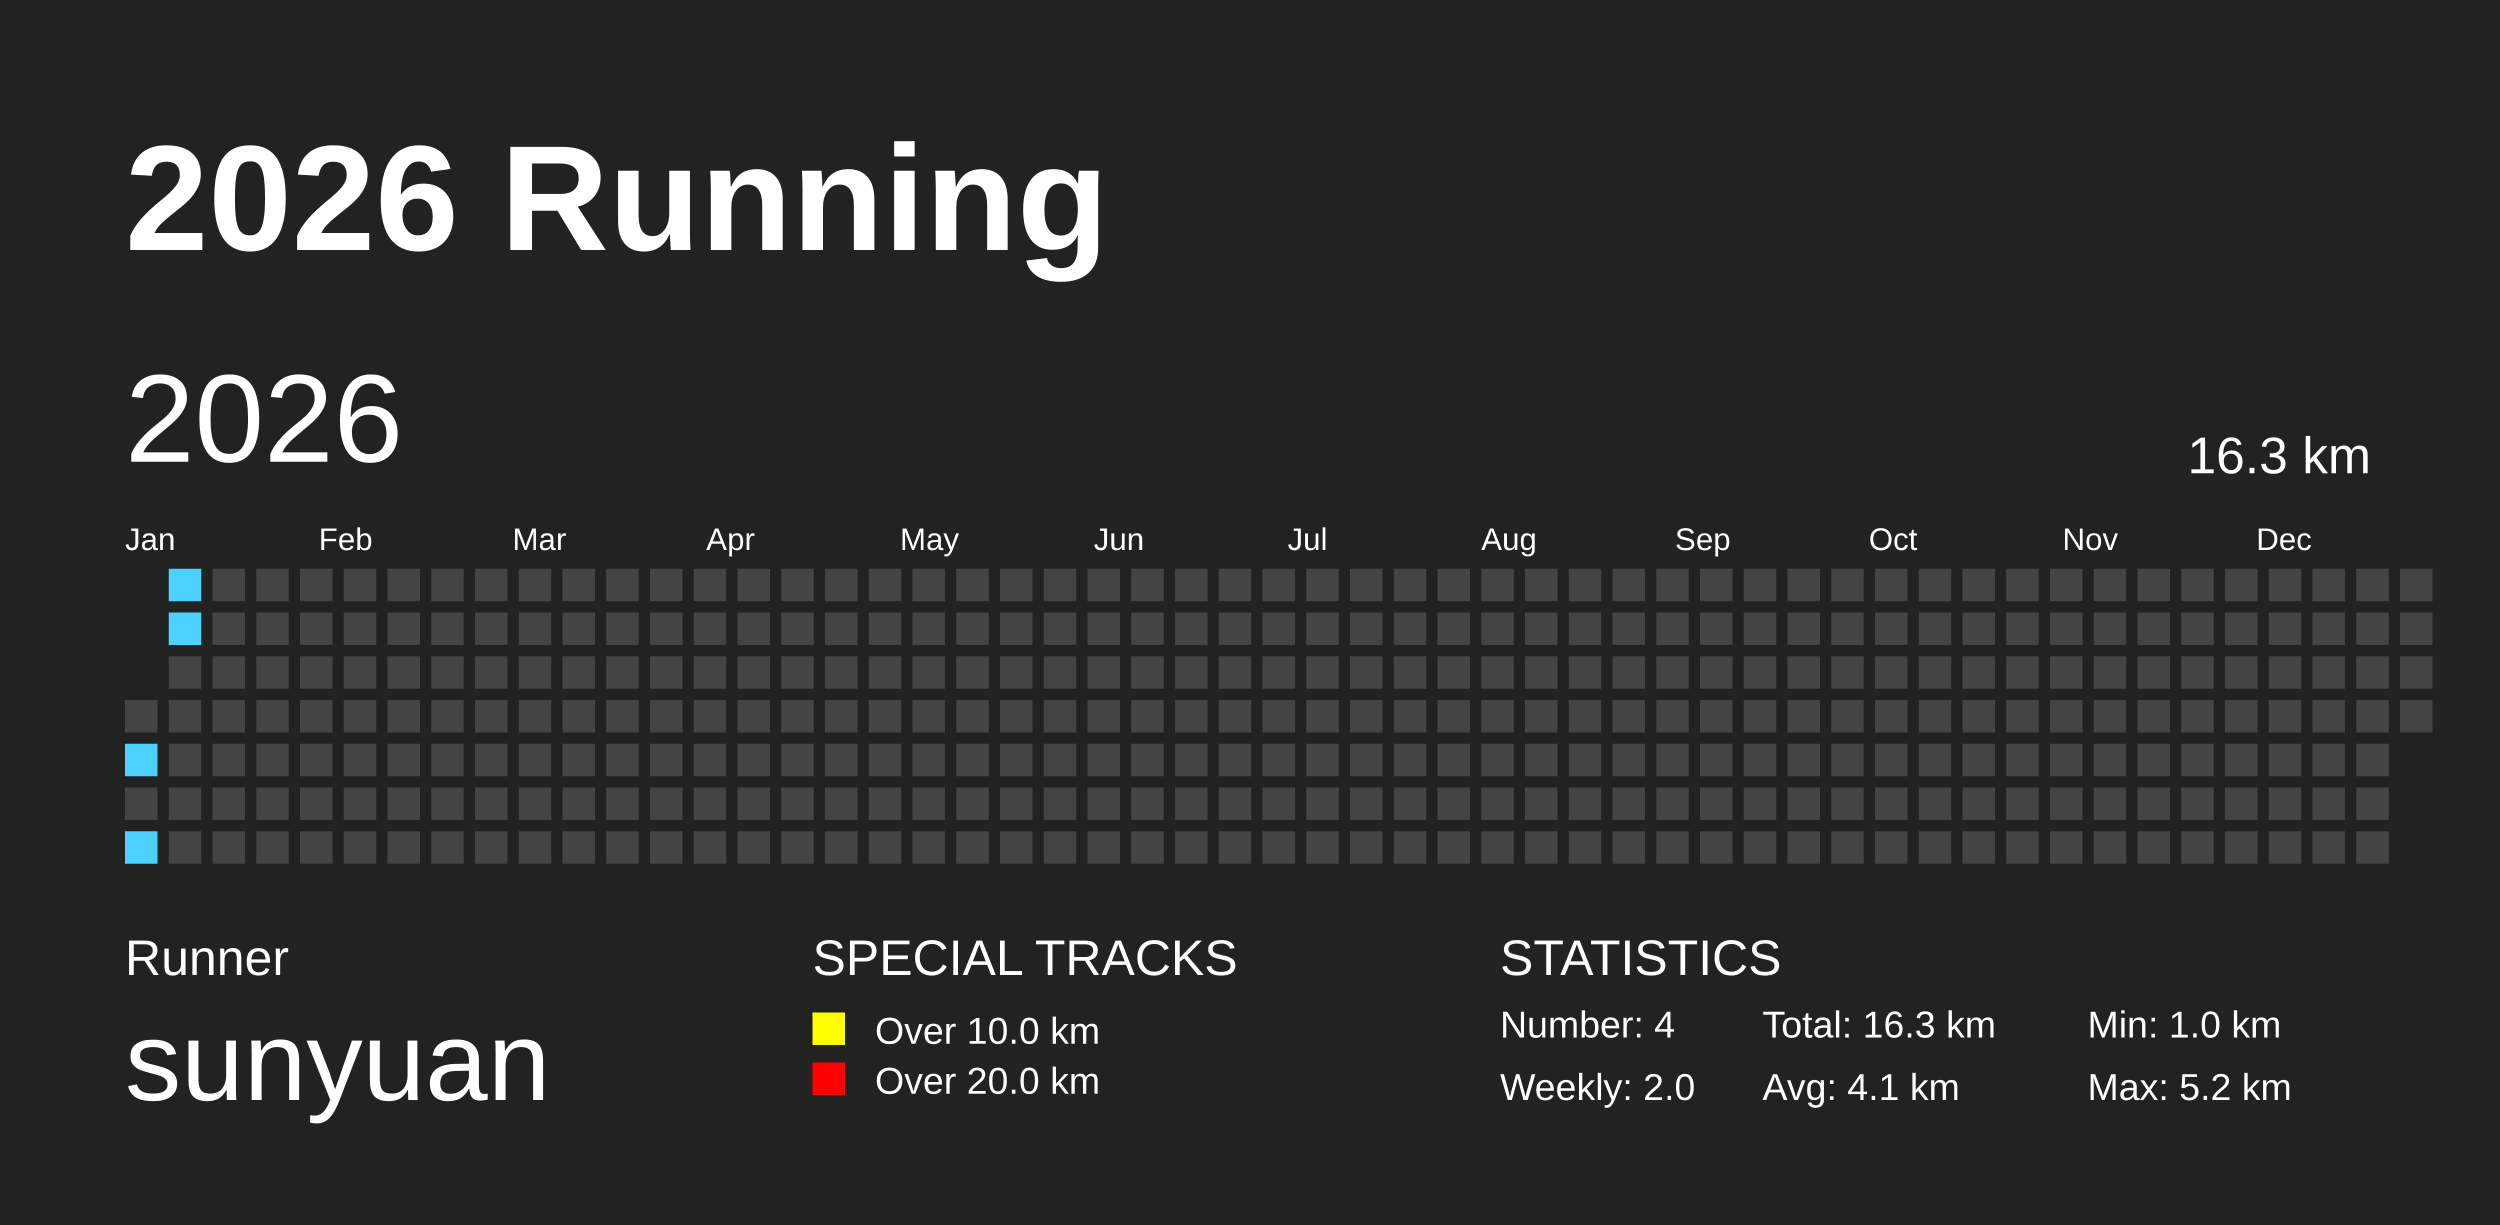
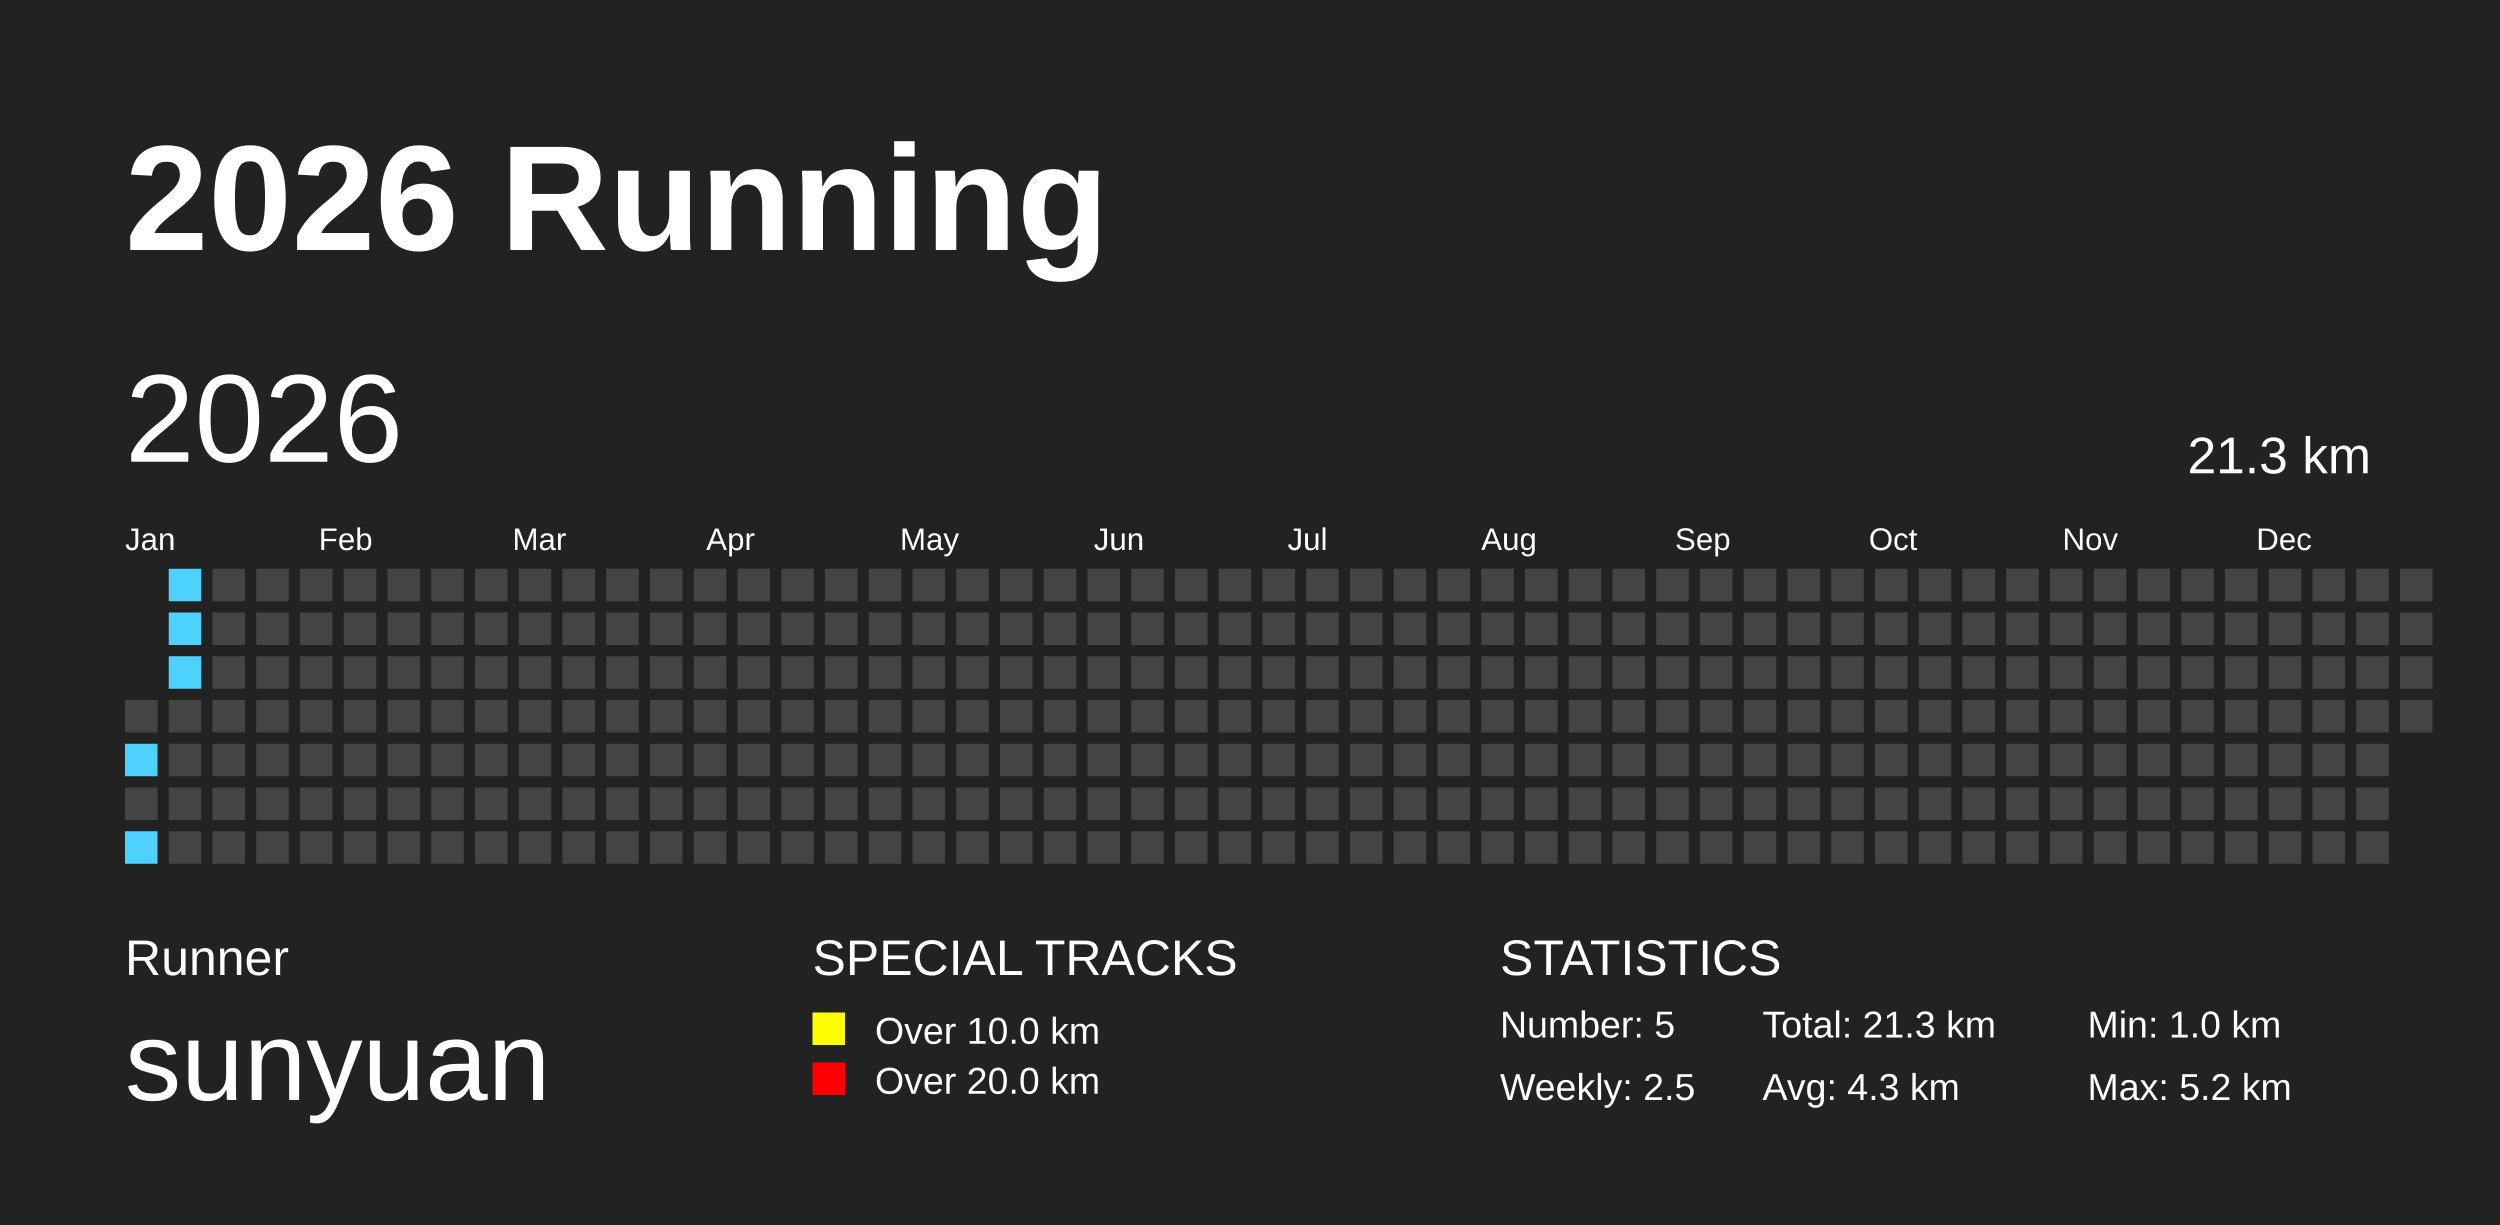
<svg xmlns="http://www.w3.org/2000/svg" baseProfile="full" height="98mm" version="1.1" viewBox="0,0,200,98" width="200mm">
  <defs />
  <rect fill="#222222" height="98" width="200" x="0" y="0" />
  <text fill="#FFFFFF" style="font-size:12px; font-family:Arial; font-weight:bold;" x="10" y="20">2026 Running</text>
  <text fill="#FFFFFF" style="font-size:4px; font-family:Arial" x="10" y="78">Runner</text>
  <text fill="#FFFFFF" style="font-size:9px; font-family:Arial" x="10" y="88">sunyuan</text>
  <text fill="#FFFFFF" style="font-size:4px; font-family:Arial" x="65" y="78">SPECIAL TRACKS</text>
  <rect fill="yellow" height="2.6" width="2.6" x="65" y="81" />
  <text fill="#FFFFFF" style="font-size:3px; font-family:Arial" x="70" y="83.5">Over 10.0 km</text>
  <rect fill="red" height="2.6" width="2.6" x="65" y="85" />
  <text fill="#FFFFFF" style="font-size:3px; font-family:Arial" x="70" y="87.5">Over 20.0 km</text>
  <text fill="#FFFFFF" style="font-size:4px; font-family:Arial" x="120" y="78">STATISTICS</text>
-   <text fill="#FFFFFF" style="font-size:3px; font-family:Arial" x="120" y="83">Number: 4</text>
-   <text fill="#FFFFFF" style="font-size:3px; font-family:Arial" x="120" y="88">Weekly: 2.0</text>
-   <text fill="#FFFFFF" style="font-size:3px; font-family:Arial" x="141" y="83">Total: 16.3 km</text>
-   <text fill="#FFFFFF" style="font-size:3px; font-family:Arial" x="141" y="88">Avg: 4.1 km</text>
+   <text fill="#FFFFFF" style="font-size:3px; font-family:Arial" x="120" y="83">Number: 5</text>
+   <text fill="#FFFFFF" style="font-size:3px; font-family:Arial" x="120" y="88">Weekly: 2.5</text>
+   <text fill="#FFFFFF" style="font-size:3px; font-family:Arial" x="141" y="83">Total: 21.3 km</text>
+   <text fill="#FFFFFF" style="font-size:3px; font-family:Arial" x="141" y="88">Avg: 4.3 km</text>
  <text fill="#FFFFFF" style="font-size:3px; font-family:Arial" x="167" y="83">Min: 1.0 km</text>
  <text fill="#FFFFFF" style="font-size:3px; font-family:Arial" x="167" y="88">Max: 5.2 km</text>
  <text dominant-baseline="hanging" fill="#FFFFFF" style="font-size:10.0px; font-family:Arial;" x="10" y="30">2026</text>
-   <text dominant-baseline="hanging" fill="#FFFFFF" style="font-size:4.125px; font-family:Arial;" x="175" y="35">16.3 km</text>
+   <text dominant-baseline="hanging" fill="#FFFFFF" style="font-size:4.125px; font-family:Arial;" x="175" y="35">21.3 km</text>
  <text fill="#FFFFFF" style="font-size:2.5px; font-family:Arial" x="10.0" y="44">Jan</text>
  <text fill="#FFFFFF" style="font-size:2.5px; font-family:Arial" x="25.5" y="44">Feb</text>
  <text fill="#FFFFFF" style="font-size:2.5px; font-family:Arial" x="41.0" y="44">Mar</text>
  <text fill="#FFFFFF" style="font-size:2.5px; font-family:Arial" x="56.5" y="44">Apr</text>
  <text fill="#FFFFFF" style="font-size:2.5px; font-family:Arial" x="72.0" y="44">May</text>
  <text fill="#FFFFFF" style="font-size:2.5px; font-family:Arial" x="87.5" y="44">Jun</text>
  <text fill="#FFFFFF" style="font-size:2.5px; font-family:Arial" x="103.0" y="44">Jul</text>
  <text fill="#FFFFFF" style="font-size:2.5px; font-family:Arial" x="118.5" y="44">Aug</text>
  <text fill="#FFFFFF" style="font-size:2.5px; font-family:Arial" x="134.0" y="44">Sep</text>
  <text fill="#FFFFFF" style="font-size:2.5px; font-family:Arial" x="149.5" y="44">Oct</text>
  <text fill="#FFFFFF" style="font-size:2.5px; font-family:Arial" x="165.0" y="44">Nov</text>
  <text fill="#FFFFFF" style="font-size:2.5px; font-family:Arial" x="180.5" y="44">Dec</text>
  <rect fill="#444444" height="2.6" width="2.6" x="10.0" y="56.0" />
  <rect fill="#4DD2FF" height="2.6" width="2.6" x="10.0" y="59.5" />
  <rect fill="#444444" height="2.6" width="2.6" x="10.0" y="63.0" />
  <rect fill="#4DD2FF" height="2.6" width="2.6" x="10.0" y="66.5" />
  <rect fill="#4DD2FF" height="2.6" width="2.6" x="13.5" y="45.5" />
  <rect fill="#4DD2FF" height="2.6" width="2.6" x="13.5" y="49.0" />
-   <rect fill="#444444" height="2.6" width="2.6" x="13.5" y="52.5" />
+   <rect fill="#4DD2FF" height="2.6" width="2.6" x="13.5" y="52.5" />
  <rect fill="#444444" height="2.6" width="2.6" x="13.5" y="56.0" />
  <rect fill="#444444" height="2.6" width="2.6" x="13.5" y="59.5" />
  <rect fill="#444444" height="2.6" width="2.6" x="13.5" y="63.0" />
  <rect fill="#444444" height="2.6" width="2.6" x="13.5" y="66.5" />
  <rect fill="#444444" height="2.6" width="2.6" x="17.0" y="45.5" />
  <rect fill="#444444" height="2.6" width="2.6" x="17.0" y="49.0" />
  <rect fill="#444444" height="2.6" width="2.6" x="17.0" y="52.5" />
  <rect fill="#444444" height="2.6" width="2.6" x="17.0" y="56.0" />
  <rect fill="#444444" height="2.6" width="2.6" x="17.0" y="59.5" />
  <rect fill="#444444" height="2.6" width="2.6" x="17.0" y="63.0" />
  <rect fill="#444444" height="2.6" width="2.6" x="17.0" y="66.5" />
  <rect fill="#444444" height="2.6" width="2.6" x="20.5" y="45.5" />
  <rect fill="#444444" height="2.6" width="2.6" x="20.5" y="49.0" />
  <rect fill="#444444" height="2.6" width="2.6" x="20.5" y="52.5" />
  <rect fill="#444444" height="2.6" width="2.6" x="20.5" y="56.0" />
  <rect fill="#444444" height="2.6" width="2.6" x="20.5" y="59.5" />
  <rect fill="#444444" height="2.6" width="2.6" x="20.5" y="63.0" />
  <rect fill="#444444" height="2.6" width="2.6" x="20.5" y="66.5" />
  <rect fill="#444444" height="2.6" width="2.6" x="24.0" y="45.5" />
  <rect fill="#444444" height="2.6" width="2.6" x="24.0" y="49.0" />
  <rect fill="#444444" height="2.6" width="2.6" x="24.0" y="52.5" />
  <rect fill="#444444" height="2.6" width="2.6" x="24.0" y="56.0" />
  <rect fill="#444444" height="2.6" width="2.6" x="24.0" y="59.5" />
  <rect fill="#444444" height="2.6" width="2.6" x="24.0" y="63.0" />
  <rect fill="#444444" height="2.6" width="2.6" x="24.0" y="66.5" />
  <rect fill="#444444" height="2.6" width="2.6" x="27.5" y="45.5" />
  <rect fill="#444444" height="2.6" width="2.6" x="27.5" y="49.0" />
  <rect fill="#444444" height="2.6" width="2.6" x="27.5" y="52.5" />
  <rect fill="#444444" height="2.6" width="2.6" x="27.5" y="56.0" />
  <rect fill="#444444" height="2.6" width="2.6" x="27.5" y="59.5" />
  <rect fill="#444444" height="2.6" width="2.6" x="27.5" y="63.0" />
  <rect fill="#444444" height="2.6" width="2.6" x="27.5" y="66.5" />
  <rect fill="#444444" height="2.6" width="2.6" x="31.0" y="45.5" />
  <rect fill="#444444" height="2.6" width="2.6" x="31.0" y="49.0" />
  <rect fill="#444444" height="2.6" width="2.6" x="31.0" y="52.5" />
  <rect fill="#444444" height="2.6" width="2.6" x="31.0" y="56.0" />
  <rect fill="#444444" height="2.6" width="2.6" x="31.0" y="59.5" />
  <rect fill="#444444" height="2.6" width="2.6" x="31.0" y="63.0" />
  <rect fill="#444444" height="2.6" width="2.6" x="31.0" y="66.5" />
  <rect fill="#444444" height="2.6" width="2.6" x="34.5" y="45.5" />
  <rect fill="#444444" height="2.6" width="2.6" x="34.5" y="49.0" />
  <rect fill="#444444" height="2.6" width="2.6" x="34.5" y="52.5" />
  <rect fill="#444444" height="2.6" width="2.6" x="34.5" y="56.0" />
  <rect fill="#444444" height="2.6" width="2.6" x="34.5" y="59.5" />
  <rect fill="#444444" height="2.6" width="2.6" x="34.5" y="63.0" />
  <rect fill="#444444" height="2.6" width="2.6" x="34.5" y="66.5" />
  <rect fill="#444444" height="2.6" width="2.6" x="38.0" y="45.5" />
  <rect fill="#444444" height="2.6" width="2.6" x="38.0" y="49.0" />
  <rect fill="#444444" height="2.6" width="2.6" x="38.0" y="52.5" />
  <rect fill="#444444" height="2.6" width="2.6" x="38.0" y="56.0" />
  <rect fill="#444444" height="2.6" width="2.6" x="38.0" y="59.5" />
  <rect fill="#444444" height="2.6" width="2.6" x="38.0" y="63.0" />
  <rect fill="#444444" height="2.6" width="2.6" x="38.0" y="66.5" />
  <rect fill="#444444" height="2.6" width="2.6" x="41.5" y="45.5" />
  <rect fill="#444444" height="2.6" width="2.6" x="41.5" y="49.0" />
  <rect fill="#444444" height="2.6" width="2.6" x="41.5" y="52.5" />
  <rect fill="#444444" height="2.6" width="2.6" x="41.5" y="56.0" />
  <rect fill="#444444" height="2.6" width="2.6" x="41.5" y="59.5" />
  <rect fill="#444444" height="2.6" width="2.6" x="41.5" y="63.0" />
  <rect fill="#444444" height="2.6" width="2.6" x="41.5" y="66.5" />
  <rect fill="#444444" height="2.6" width="2.6" x="45.0" y="45.5" />
  <rect fill="#444444" height="2.6" width="2.6" x="45.0" y="49.0" />
  <rect fill="#444444" height="2.6" width="2.6" x="45.0" y="52.5" />
  <rect fill="#444444" height="2.6" width="2.6" x="45.0" y="56.0" />
  <rect fill="#444444" height="2.6" width="2.6" x="45.0" y="59.5" />
  <rect fill="#444444" height="2.6" width="2.6" x="45.0" y="63.0" />
  <rect fill="#444444" height="2.6" width="2.6" x="45.0" y="66.5" />
  <rect fill="#444444" height="2.6" width="2.6" x="48.5" y="45.5" />
  <rect fill="#444444" height="2.6" width="2.6" x="48.5" y="49.0" />
  <rect fill="#444444" height="2.6" width="2.6" x="48.5" y="52.5" />
  <rect fill="#444444" height="2.6" width="2.6" x="48.5" y="56.0" />
  <rect fill="#444444" height="2.6" width="2.6" x="48.5" y="59.5" />
  <rect fill="#444444" height="2.6" width="2.6" x="48.5" y="63.0" />
  <rect fill="#444444" height="2.6" width="2.6" x="48.5" y="66.5" />
  <rect fill="#444444" height="2.6" width="2.6" x="52.0" y="45.5" />
  <rect fill="#444444" height="2.6" width="2.6" x="52.0" y="49.0" />
  <rect fill="#444444" height="2.6" width="2.6" x="52.0" y="52.5" />
  <rect fill="#444444" height="2.6" width="2.6" x="52.0" y="56.0" />
  <rect fill="#444444" height="2.6" width="2.6" x="52.0" y="59.5" />
  <rect fill="#444444" height="2.6" width="2.6" x="52.0" y="63.0" />
  <rect fill="#444444" height="2.6" width="2.6" x="52.0" y="66.5" />
  <rect fill="#444444" height="2.6" width="2.6" x="55.5" y="45.5" />
  <rect fill="#444444" height="2.6" width="2.6" x="55.5" y="49.0" />
  <rect fill="#444444" height="2.6" width="2.6" x="55.5" y="52.5" />
  <rect fill="#444444" height="2.6" width="2.6" x="55.5" y="56.0" />
  <rect fill="#444444" height="2.6" width="2.6" x="55.5" y="59.5" />
  <rect fill="#444444" height="2.6" width="2.6" x="55.5" y="63.0" />
  <rect fill="#444444" height="2.6" width="2.6" x="55.5" y="66.5" />
  <rect fill="#444444" height="2.6" width="2.6" x="59.0" y="45.5" />
  <rect fill="#444444" height="2.6" width="2.6" x="59.0" y="49.0" />
  <rect fill="#444444" height="2.6" width="2.6" x="59.0" y="52.5" />
  <rect fill="#444444" height="2.6" width="2.6" x="59.0" y="56.0" />
  <rect fill="#444444" height="2.6" width="2.6" x="59.0" y="59.5" />
  <rect fill="#444444" height="2.6" width="2.6" x="59.0" y="63.0" />
  <rect fill="#444444" height="2.6" width="2.6" x="59.0" y="66.5" />
  <rect fill="#444444" height="2.6" width="2.6" x="62.5" y="45.5" />
  <rect fill="#444444" height="2.6" width="2.6" x="62.5" y="49.0" />
  <rect fill="#444444" height="2.6" width="2.6" x="62.5" y="52.5" />
  <rect fill="#444444" height="2.6" width="2.6" x="62.5" y="56.0" />
  <rect fill="#444444" height="2.6" width="2.6" x="62.5" y="59.5" />
  <rect fill="#444444" height="2.6" width="2.6" x="62.5" y="63.0" />
  <rect fill="#444444" height="2.6" width="2.6" x="62.5" y="66.5" />
  <rect fill="#444444" height="2.6" width="2.6" x="66.0" y="45.5" />
  <rect fill="#444444" height="2.6" width="2.6" x="66.0" y="49.0" />
  <rect fill="#444444" height="2.6" width="2.6" x="66.0" y="52.5" />
  <rect fill="#444444" height="2.6" width="2.6" x="66.0" y="56.0" />
  <rect fill="#444444" height="2.6" width="2.6" x="66.0" y="59.5" />
  <rect fill="#444444" height="2.6" width="2.6" x="66.0" y="63.0" />
  <rect fill="#444444" height="2.6" width="2.6" x="66.0" y="66.5" />
  <rect fill="#444444" height="2.6" width="2.6" x="69.5" y="45.5" />
  <rect fill="#444444" height="2.6" width="2.6" x="69.5" y="49.0" />
  <rect fill="#444444" height="2.6" width="2.6" x="69.5" y="52.5" />
  <rect fill="#444444" height="2.6" width="2.6" x="69.5" y="56.0" />
  <rect fill="#444444" height="2.6" width="2.6" x="69.5" y="59.5" />
  <rect fill="#444444" height="2.6" width="2.6" x="69.5" y="63.0" />
  <rect fill="#444444" height="2.6" width="2.6" x="69.5" y="66.5" />
  <rect fill="#444444" height="2.6" width="2.6" x="73.0" y="45.5" />
  <rect fill="#444444" height="2.6" width="2.6" x="73.0" y="49.0" />
  <rect fill="#444444" height="2.6" width="2.6" x="73.0" y="52.5" />
  <rect fill="#444444" height="2.6" width="2.6" x="73.0" y="56.0" />
  <rect fill="#444444" height="2.6" width="2.6" x="73.0" y="59.5" />
  <rect fill="#444444" height="2.6" width="2.6" x="73.0" y="63.0" />
  <rect fill="#444444" height="2.6" width="2.6" x="73.0" y="66.5" />
  <rect fill="#444444" height="2.6" width="2.6" x="76.5" y="45.5" />
  <rect fill="#444444" height="2.6" width="2.6" x="76.5" y="49.0" />
  <rect fill="#444444" height="2.6" width="2.6" x="76.5" y="52.5" />
  <rect fill="#444444" height="2.6" width="2.6" x="76.5" y="56.0" />
  <rect fill="#444444" height="2.6" width="2.6" x="76.5" y="59.5" />
  <rect fill="#444444" height="2.6" width="2.6" x="76.5" y="63.0" />
  <rect fill="#444444" height="2.6" width="2.6" x="76.5" y="66.5" />
  <rect fill="#444444" height="2.6" width="2.6" x="80.0" y="45.5" />
  <rect fill="#444444" height="2.6" width="2.6" x="80.0" y="49.0" />
  <rect fill="#444444" height="2.6" width="2.6" x="80.0" y="52.5" />
  <rect fill="#444444" height="2.6" width="2.6" x="80.0" y="56.0" />
  <rect fill="#444444" height="2.6" width="2.6" x="80.0" y="59.5" />
  <rect fill="#444444" height="2.6" width="2.6" x="80.0" y="63.0" />
  <rect fill="#444444" height="2.6" width="2.6" x="80.0" y="66.5" />
  <rect fill="#444444" height="2.6" width="2.6" x="83.5" y="45.5" />
  <rect fill="#444444" height="2.6" width="2.6" x="83.5" y="49.0" />
  <rect fill="#444444" height="2.6" width="2.6" x="83.5" y="52.5" />
  <rect fill="#444444" height="2.6" width="2.6" x="83.5" y="56.0" />
  <rect fill="#444444" height="2.6" width="2.6" x="83.5" y="59.5" />
  <rect fill="#444444" height="2.6" width="2.6" x="83.5" y="63.0" />
  <rect fill="#444444" height="2.6" width="2.6" x="83.5" y="66.5" />
  <rect fill="#444444" height="2.6" width="2.6" x="87.0" y="45.5" />
  <rect fill="#444444" height="2.6" width="2.6" x="87.0" y="49.0" />
  <rect fill="#444444" height="2.6" width="2.6" x="87.0" y="52.5" />
  <rect fill="#444444" height="2.6" width="2.6" x="87.0" y="56.0" />
  <rect fill="#444444" height="2.6" width="2.6" x="87.0" y="59.5" />
  <rect fill="#444444" height="2.6" width="2.6" x="87.0" y="63.0" />
  <rect fill="#444444" height="2.6" width="2.6" x="87.0" y="66.5" />
  <rect fill="#444444" height="2.6" width="2.6" x="90.5" y="45.5" />
  <rect fill="#444444" height="2.6" width="2.6" x="90.5" y="49.0" />
  <rect fill="#444444" height="2.6" width="2.6" x="90.5" y="52.5" />
  <rect fill="#444444" height="2.6" width="2.6" x="90.5" y="56.0" />
  <rect fill="#444444" height="2.6" width="2.6" x="90.5" y="59.5" />
  <rect fill="#444444" height="2.6" width="2.6" x="90.5" y="63.0" />
  <rect fill="#444444" height="2.6" width="2.6" x="90.5" y="66.5" />
  <rect fill="#444444" height="2.6" width="2.6" x="94.0" y="45.5" />
  <rect fill="#444444" height="2.6" width="2.6" x="94.0" y="49.0" />
  <rect fill="#444444" height="2.6" width="2.6" x="94.0" y="52.5" />
  <rect fill="#444444" height="2.6" width="2.6" x="94.0" y="56.0" />
  <rect fill="#444444" height="2.6" width="2.6" x="94.0" y="59.5" />
  <rect fill="#444444" height="2.6" width="2.6" x="94.0" y="63.0" />
  <rect fill="#444444" height="2.6" width="2.6" x="94.0" y="66.5" />
  <rect fill="#444444" height="2.6" width="2.6" x="97.5" y="45.5" />
  <rect fill="#444444" height="2.6" width="2.6" x="97.5" y="49.0" />
  <rect fill="#444444" height="2.6" width="2.6" x="97.5" y="52.5" />
  <rect fill="#444444" height="2.6" width="2.6" x="97.5" y="56.0" />
  <rect fill="#444444" height="2.6" width="2.6" x="97.5" y="59.5" />
  <rect fill="#444444" height="2.6" width="2.6" x="97.5" y="63.0" />
  <rect fill="#444444" height="2.6" width="2.6" x="97.5" y="66.5" />
  <rect fill="#444444" height="2.6" width="2.6" x="101.0" y="45.5" />
  <rect fill="#444444" height="2.6" width="2.6" x="101.0" y="49.0" />
  <rect fill="#444444" height="2.6" width="2.6" x="101.0" y="52.5" />
  <rect fill="#444444" height="2.6" width="2.6" x="101.0" y="56.0" />
  <rect fill="#444444" height="2.6" width="2.6" x="101.0" y="59.5" />
  <rect fill="#444444" height="2.6" width="2.6" x="101.0" y="63.0" />
  <rect fill="#444444" height="2.6" width="2.6" x="101.0" y="66.5" />
  <rect fill="#444444" height="2.6" width="2.6" x="104.5" y="45.5" />
  <rect fill="#444444" height="2.6" width="2.6" x="104.5" y="49.0" />
  <rect fill="#444444" height="2.6" width="2.6" x="104.5" y="52.5" />
  <rect fill="#444444" height="2.6" width="2.6" x="104.5" y="56.0" />
  <rect fill="#444444" height="2.6" width="2.6" x="104.5" y="59.5" />
  <rect fill="#444444" height="2.6" width="2.6" x="104.5" y="63.0" />
  <rect fill="#444444" height="2.6" width="2.6" x="104.5" y="66.5" />
  <rect fill="#444444" height="2.6" width="2.6" x="108.0" y="45.5" />
  <rect fill="#444444" height="2.6" width="2.6" x="108.0" y="49.0" />
  <rect fill="#444444" height="2.6" width="2.6" x="108.0" y="52.5" />
  <rect fill="#444444" height="2.6" width="2.6" x="108.0" y="56.0" />
  <rect fill="#444444" height="2.6" width="2.6" x="108.0" y="59.5" />
  <rect fill="#444444" height="2.6" width="2.6" x="108.0" y="63.0" />
  <rect fill="#444444" height="2.6" width="2.6" x="108.0" y="66.5" />
  <rect fill="#444444" height="2.6" width="2.6" x="111.5" y="45.5" />
  <rect fill="#444444" height="2.6" width="2.6" x="111.5" y="49.0" />
  <rect fill="#444444" height="2.6" width="2.6" x="111.5" y="52.5" />
  <rect fill="#444444" height="2.6" width="2.6" x="111.5" y="56.0" />
  <rect fill="#444444" height="2.6" width="2.6" x="111.5" y="59.5" />
  <rect fill="#444444" height="2.6" width="2.6" x="111.5" y="63.0" />
  <rect fill="#444444" height="2.6" width="2.6" x="111.5" y="66.5" />
  <rect fill="#444444" height="2.6" width="2.6" x="115.0" y="45.5" />
  <rect fill="#444444" height="2.6" width="2.6" x="115.0" y="49.0" />
  <rect fill="#444444" height="2.6" width="2.6" x="115.0" y="52.5" />
  <rect fill="#444444" height="2.6" width="2.6" x="115.0" y="56.0" />
  <rect fill="#444444" height="2.6" width="2.6" x="115.0" y="59.5" />
  <rect fill="#444444" height="2.6" width="2.6" x="115.0" y="63.0" />
  <rect fill="#444444" height="2.6" width="2.6" x="115.0" y="66.5" />
  <rect fill="#444444" height="2.6" width="2.6" x="118.5" y="45.5" />
  <rect fill="#444444" height="2.6" width="2.6" x="118.5" y="49.0" />
  <rect fill="#444444" height="2.6" width="2.6" x="118.5" y="52.5" />
  <rect fill="#444444" height="2.6" width="2.6" x="118.5" y="56.0" />
  <rect fill="#444444" height="2.6" width="2.6" x="118.5" y="59.5" />
  <rect fill="#444444" height="2.6" width="2.6" x="118.5" y="63.0" />
  <rect fill="#444444" height="2.6" width="2.6" x="118.5" y="66.5" />
  <rect fill="#444444" height="2.6" width="2.6" x="122.0" y="45.5" />
  <rect fill="#444444" height="2.6" width="2.6" x="122.0" y="49.0" />
  <rect fill="#444444" height="2.6" width="2.6" x="122.0" y="52.5" />
  <rect fill="#444444" height="2.6" width="2.6" x="122.0" y="56.0" />
  <rect fill="#444444" height="2.6" width="2.6" x="122.0" y="59.5" />
  <rect fill="#444444" height="2.6" width="2.6" x="122.0" y="63.0" />
  <rect fill="#444444" height="2.6" width="2.6" x="122.0" y="66.5" />
  <rect fill="#444444" height="2.6" width="2.6" x="125.5" y="45.5" />
  <rect fill="#444444" height="2.6" width="2.6" x="125.5" y="49.0" />
  <rect fill="#444444" height="2.6" width="2.6" x="125.5" y="52.5" />
  <rect fill="#444444" height="2.6" width="2.6" x="125.5" y="56.0" />
  <rect fill="#444444" height="2.6" width="2.6" x="125.5" y="59.5" />
  <rect fill="#444444" height="2.6" width="2.6" x="125.5" y="63.0" />
  <rect fill="#444444" height="2.6" width="2.6" x="125.5" y="66.5" />
  <rect fill="#444444" height="2.6" width="2.6" x="129.0" y="45.5" />
  <rect fill="#444444" height="2.6" width="2.6" x="129.0" y="49.0" />
  <rect fill="#444444" height="2.6" width="2.6" x="129.0" y="52.5" />
  <rect fill="#444444" height="2.6" width="2.6" x="129.0" y="56.0" />
  <rect fill="#444444" height="2.6" width="2.6" x="129.0" y="59.5" />
  <rect fill="#444444" height="2.6" width="2.6" x="129.0" y="63.0" />
  <rect fill="#444444" height="2.6" width="2.6" x="129.0" y="66.5" />
  <rect fill="#444444" height="2.6" width="2.6" x="132.5" y="45.5" />
  <rect fill="#444444" height="2.6" width="2.6" x="132.5" y="49.0" />
  <rect fill="#444444" height="2.6" width="2.6" x="132.5" y="52.5" />
  <rect fill="#444444" height="2.6" width="2.6" x="132.5" y="56.0" />
  <rect fill="#444444" height="2.6" width="2.6" x="132.5" y="59.5" />
  <rect fill="#444444" height="2.6" width="2.6" x="132.5" y="63.0" />
  <rect fill="#444444" height="2.6" width="2.6" x="132.5" y="66.5" />
  <rect fill="#444444" height="2.6" width="2.6" x="136.0" y="45.5" />
  <rect fill="#444444" height="2.6" width="2.6" x="136.0" y="49.0" />
  <rect fill="#444444" height="2.6" width="2.6" x="136.0" y="52.5" />
  <rect fill="#444444" height="2.6" width="2.6" x="136.0" y="56.0" />
  <rect fill="#444444" height="2.6" width="2.6" x="136.0" y="59.5" />
  <rect fill="#444444" height="2.6" width="2.6" x="136.0" y="63.0" />
  <rect fill="#444444" height="2.6" width="2.6" x="136.0" y="66.5" />
  <rect fill="#444444" height="2.6" width="2.6" x="139.5" y="45.5" />
  <rect fill="#444444" height="2.6" width="2.6" x="139.5" y="49.0" />
  <rect fill="#444444" height="2.6" width="2.6" x="139.5" y="52.5" />
  <rect fill="#444444" height="2.6" width="2.6" x="139.5" y="56.0" />
  <rect fill="#444444" height="2.6" width="2.6" x="139.5" y="59.5" />
  <rect fill="#444444" height="2.6" width="2.6" x="139.5" y="63.0" />
  <rect fill="#444444" height="2.6" width="2.6" x="139.5" y="66.5" />
  <rect fill="#444444" height="2.6" width="2.6" x="143.0" y="45.5" />
  <rect fill="#444444" height="2.6" width="2.6" x="143.0" y="49.0" />
  <rect fill="#444444" height="2.6" width="2.6" x="143.0" y="52.5" />
  <rect fill="#444444" height="2.6" width="2.6" x="143.0" y="56.0" />
  <rect fill="#444444" height="2.6" width="2.6" x="143.0" y="59.5" />
  <rect fill="#444444" height="2.6" width="2.6" x="143.0" y="63.0" />
  <rect fill="#444444" height="2.6" width="2.6" x="143.0" y="66.5" />
  <rect fill="#444444" height="2.6" width="2.6" x="146.5" y="45.5" />
  <rect fill="#444444" height="2.6" width="2.6" x="146.5" y="49.0" />
  <rect fill="#444444" height="2.6" width="2.6" x="146.5" y="52.5" />
  <rect fill="#444444" height="2.6" width="2.6" x="146.5" y="56.0" />
  <rect fill="#444444" height="2.6" width="2.6" x="146.5" y="59.5" />
  <rect fill="#444444" height="2.6" width="2.6" x="146.5" y="63.0" />
  <rect fill="#444444" height="2.6" width="2.6" x="146.5" y="66.5" />
  <rect fill="#444444" height="2.6" width="2.6" x="150.0" y="45.5" />
  <rect fill="#444444" height="2.6" width="2.6" x="150.0" y="49.0" />
  <rect fill="#444444" height="2.6" width="2.6" x="150.0" y="52.5" />
  <rect fill="#444444" height="2.6" width="2.6" x="150.0" y="56.0" />
  <rect fill="#444444" height="2.6" width="2.6" x="150.0" y="59.5" />
  <rect fill="#444444" height="2.6" width="2.6" x="150.0" y="63.0" />
  <rect fill="#444444" height="2.6" width="2.6" x="150.0" y="66.5" />
  <rect fill="#444444" height="2.6" width="2.6" x="153.5" y="45.5" />
  <rect fill="#444444" height="2.6" width="2.6" x="153.5" y="49.0" />
  <rect fill="#444444" height="2.6" width="2.6" x="153.5" y="52.5" />
  <rect fill="#444444" height="2.6" width="2.6" x="153.5" y="56.0" />
  <rect fill="#444444" height="2.6" width="2.6" x="153.5" y="59.5" />
  <rect fill="#444444" height="2.6" width="2.6" x="153.5" y="63.0" />
  <rect fill="#444444" height="2.6" width="2.6" x="153.5" y="66.5" />
  <rect fill="#444444" height="2.6" width="2.6" x="157.0" y="45.5" />
  <rect fill="#444444" height="2.6" width="2.6" x="157.0" y="49.0" />
  <rect fill="#444444" height="2.6" width="2.6" x="157.0" y="52.5" />
  <rect fill="#444444" height="2.6" width="2.6" x="157.0" y="56.0" />
  <rect fill="#444444" height="2.6" width="2.6" x="157.0" y="59.5" />
  <rect fill="#444444" height="2.6" width="2.6" x="157.0" y="63.0" />
  <rect fill="#444444" height="2.6" width="2.6" x="157.0" y="66.5" />
  <rect fill="#444444" height="2.6" width="2.6" x="160.5" y="45.5" />
  <rect fill="#444444" height="2.6" width="2.6" x="160.5" y="49.0" />
  <rect fill="#444444" height="2.6" width="2.6" x="160.5" y="52.5" />
  <rect fill="#444444" height="2.6" width="2.6" x="160.5" y="56.0" />
  <rect fill="#444444" height="2.6" width="2.6" x="160.5" y="59.5" />
  <rect fill="#444444" height="2.6" width="2.6" x="160.5" y="63.0" />
  <rect fill="#444444" height="2.6" width="2.6" x="160.5" y="66.5" />
  <rect fill="#444444" height="2.6" width="2.6" x="164.0" y="45.5" />
  <rect fill="#444444" height="2.6" width="2.6" x="164.0" y="49.0" />
  <rect fill="#444444" height="2.6" width="2.6" x="164.0" y="52.5" />
  <rect fill="#444444" height="2.6" width="2.6" x="164.0" y="56.0" />
  <rect fill="#444444" height="2.6" width="2.6" x="164.0" y="59.5" />
  <rect fill="#444444" height="2.6" width="2.6" x="164.0" y="63.0" />
  <rect fill="#444444" height="2.6" width="2.6" x="164.0" y="66.5" />
  <rect fill="#444444" height="2.6" width="2.6" x="167.5" y="45.5" />
  <rect fill="#444444" height="2.6" width="2.6" x="167.5" y="49.0" />
  <rect fill="#444444" height="2.6" width="2.6" x="167.5" y="52.5" />
  <rect fill="#444444" height="2.6" width="2.6" x="167.5" y="56.0" />
  <rect fill="#444444" height="2.6" width="2.6" x="167.5" y="59.5" />
  <rect fill="#444444" height="2.6" width="2.6" x="167.5" y="63.0" />
  <rect fill="#444444" height="2.6" width="2.6" x="167.5" y="66.5" />
  <rect fill="#444444" height="2.6" width="2.6" x="171.0" y="45.5" />
  <rect fill="#444444" height="2.6" width="2.6" x="171.0" y="49.0" />
  <rect fill="#444444" height="2.6" width="2.6" x="171.0" y="52.5" />
  <rect fill="#444444" height="2.6" width="2.6" x="171.0" y="56.0" />
  <rect fill="#444444" height="2.6" width="2.6" x="171.0" y="59.5" />
  <rect fill="#444444" height="2.6" width="2.6" x="171.0" y="63.0" />
  <rect fill="#444444" height="2.6" width="2.6" x="171.0" y="66.5" />
  <rect fill="#444444" height="2.6" width="2.6" x="174.5" y="45.5" />
  <rect fill="#444444" height="2.6" width="2.6" x="174.5" y="49.0" />
  <rect fill="#444444" height="2.6" width="2.6" x="174.5" y="52.5" />
  <rect fill="#444444" height="2.6" width="2.6" x="174.5" y="56.0" />
  <rect fill="#444444" height="2.6" width="2.6" x="174.5" y="59.5" />
  <rect fill="#444444" height="2.6" width="2.6" x="174.5" y="63.0" />
  <rect fill="#444444" height="2.6" width="2.6" x="174.5" y="66.5" />
  <rect fill="#444444" height="2.6" width="2.6" x="178.0" y="45.5" />
  <rect fill="#444444" height="2.6" width="2.6" x="178.0" y="49.0" />
  <rect fill="#444444" height="2.6" width="2.6" x="178.0" y="52.5" />
  <rect fill="#444444" height="2.6" width="2.6" x="178.0" y="56.0" />
  <rect fill="#444444" height="2.6" width="2.6" x="178.0" y="59.5" />
  <rect fill="#444444" height="2.6" width="2.6" x="178.0" y="63.0" />
  <rect fill="#444444" height="2.6" width="2.6" x="178.0" y="66.5" />
  <rect fill="#444444" height="2.6" width="2.6" x="181.5" y="45.5" />
  <rect fill="#444444" height="2.6" width="2.6" x="181.5" y="49.0" />
  <rect fill="#444444" height="2.6" width="2.6" x="181.5" y="52.5" />
  <rect fill="#444444" height="2.6" width="2.6" x="181.5" y="56.0" />
  <rect fill="#444444" height="2.6" width="2.6" x="181.5" y="59.5" />
  <rect fill="#444444" height="2.6" width="2.6" x="181.5" y="63.0" />
  <rect fill="#444444" height="2.6" width="2.6" x="181.5" y="66.5" />
  <rect fill="#444444" height="2.6" width="2.6" x="185.0" y="45.5" />
  <rect fill="#444444" height="2.6" width="2.6" x="185.0" y="49.0" />
  <rect fill="#444444" height="2.6" width="2.6" x="185.0" y="52.5" />
  <rect fill="#444444" height="2.6" width="2.6" x="185.0" y="56.0" />
  <rect fill="#444444" height="2.6" width="2.6" x="185.0" y="59.5" />
  <rect fill="#444444" height="2.6" width="2.6" x="185.0" y="63.0" />
  <rect fill="#444444" height="2.6" width="2.6" x="185.0" y="66.5" />
  <rect fill="#444444" height="2.6" width="2.6" x="188.5" y="45.5" />
  <rect fill="#444444" height="2.6" width="2.6" x="188.5" y="49.0" />
  <rect fill="#444444" height="2.6" width="2.6" x="188.5" y="52.5" />
  <rect fill="#444444" height="2.6" width="2.6" x="188.5" y="56.0" />
  <rect fill="#444444" height="2.6" width="2.6" x="188.5" y="59.5" />
  <rect fill="#444444" height="2.6" width="2.6" x="188.5" y="63.0" />
  <rect fill="#444444" height="2.6" width="2.6" x="188.5" y="66.5" />
  <rect fill="#444444" height="2.6" width="2.6" x="192.0" y="45.5" />
  <rect fill="#444444" height="2.6" width="2.6" x="192.0" y="49.0" />
  <rect fill="#444444" height="2.6" width="2.6" x="192.0" y="52.5" />
  <rect fill="#444444" height="2.6" width="2.6" x="192.0" y="56.0" />
</svg>
